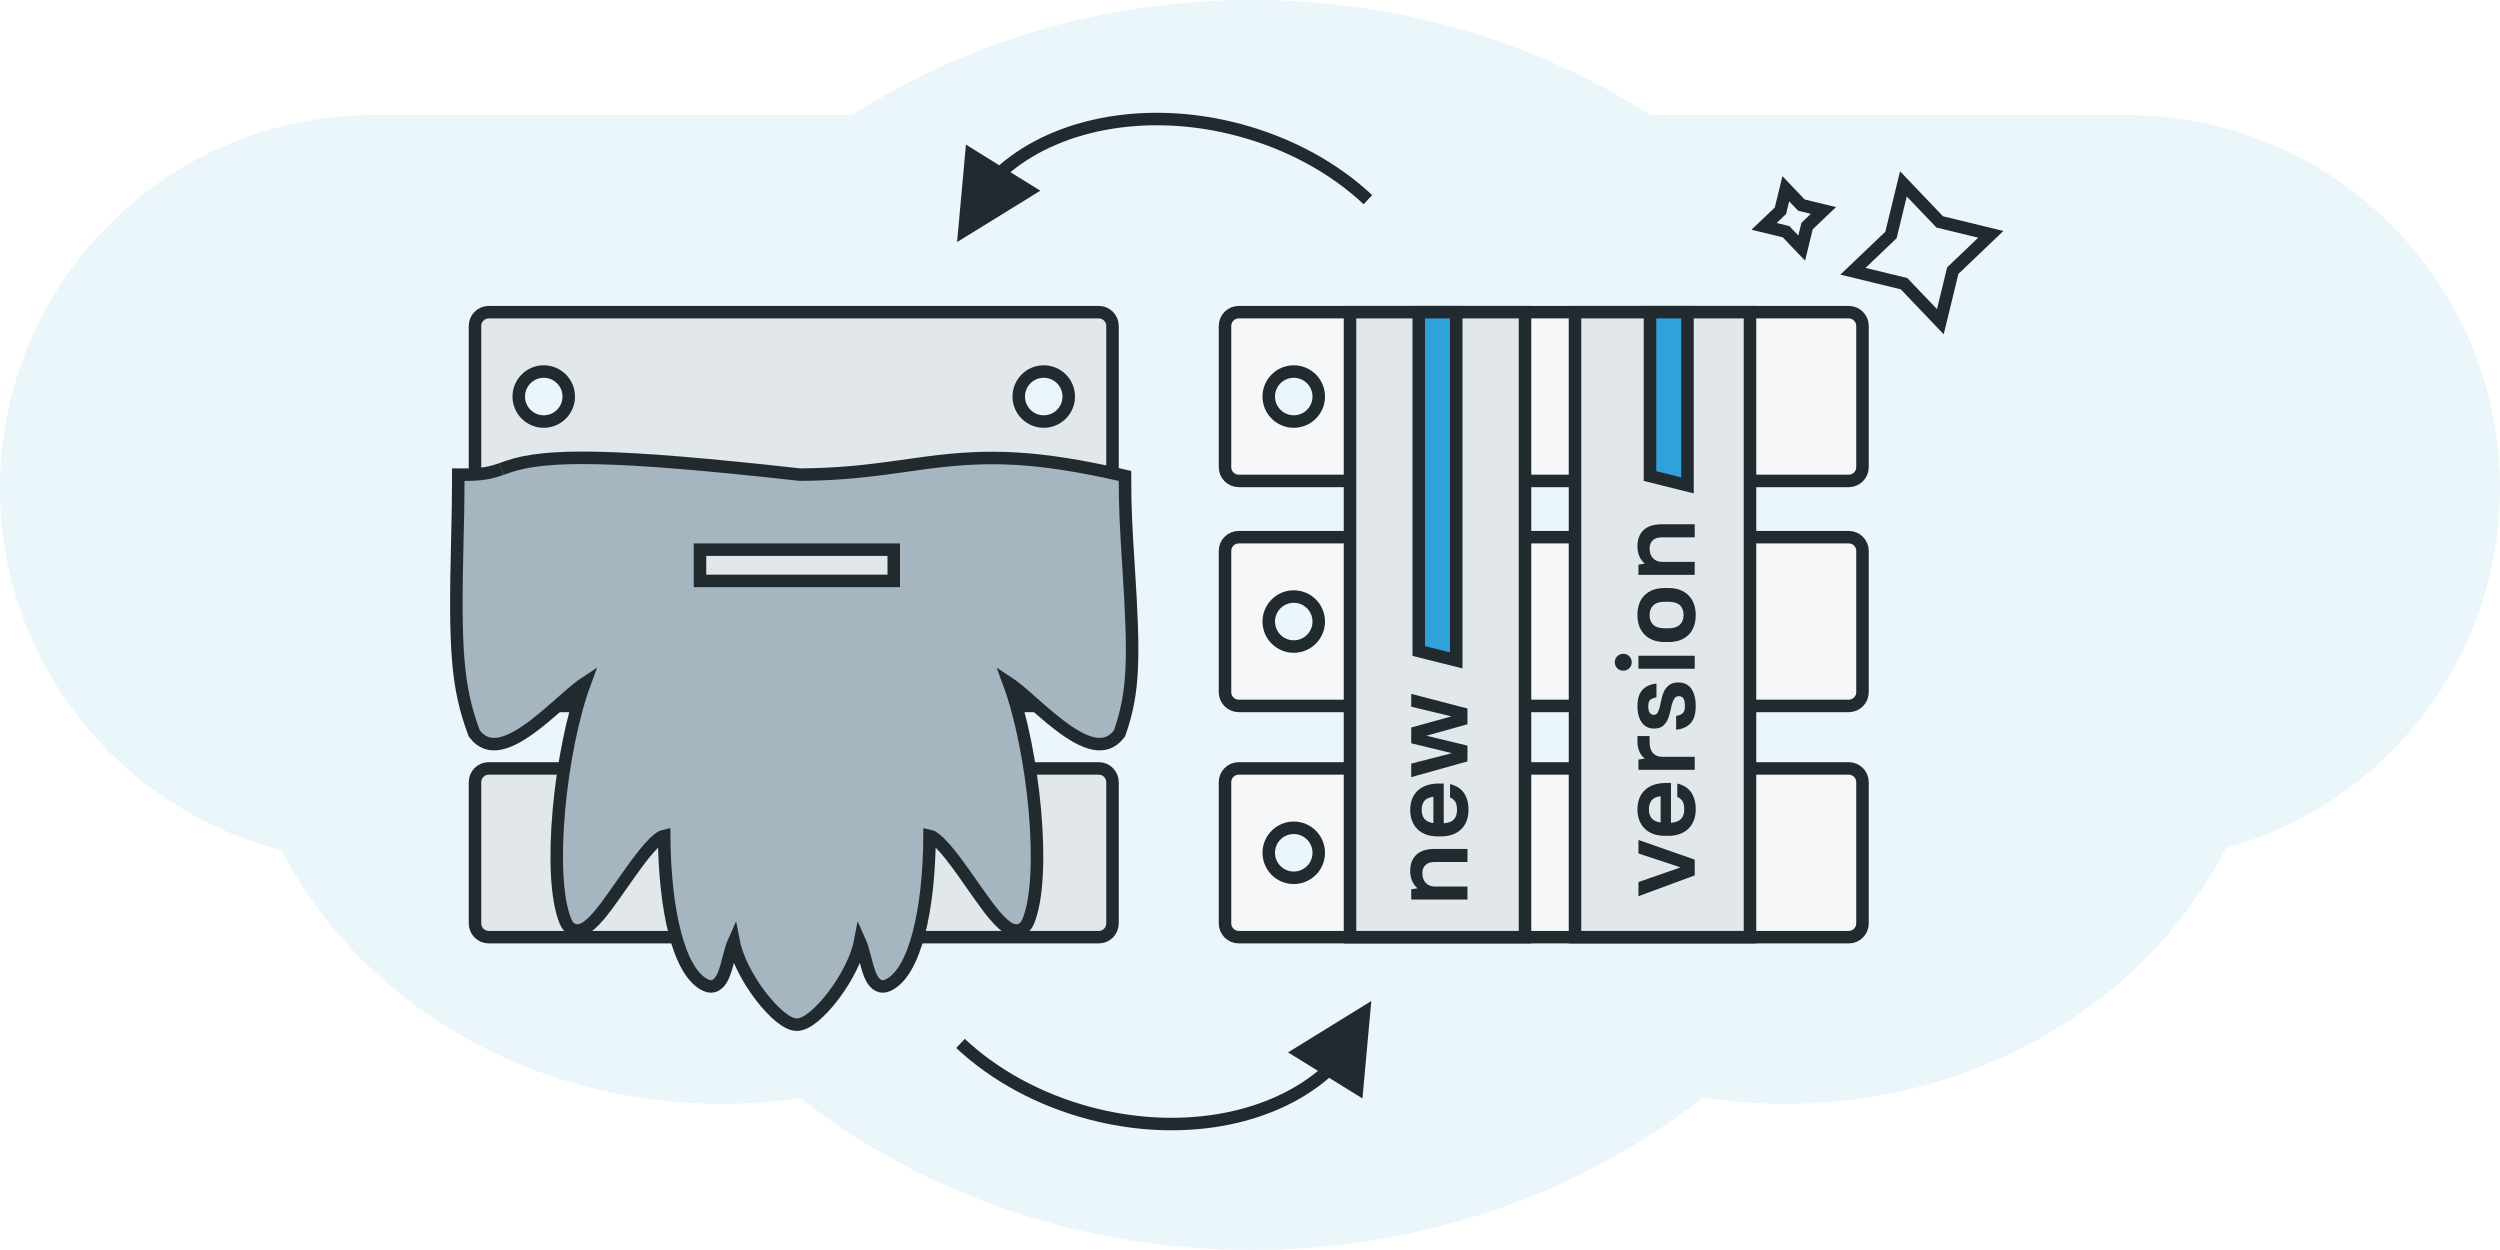
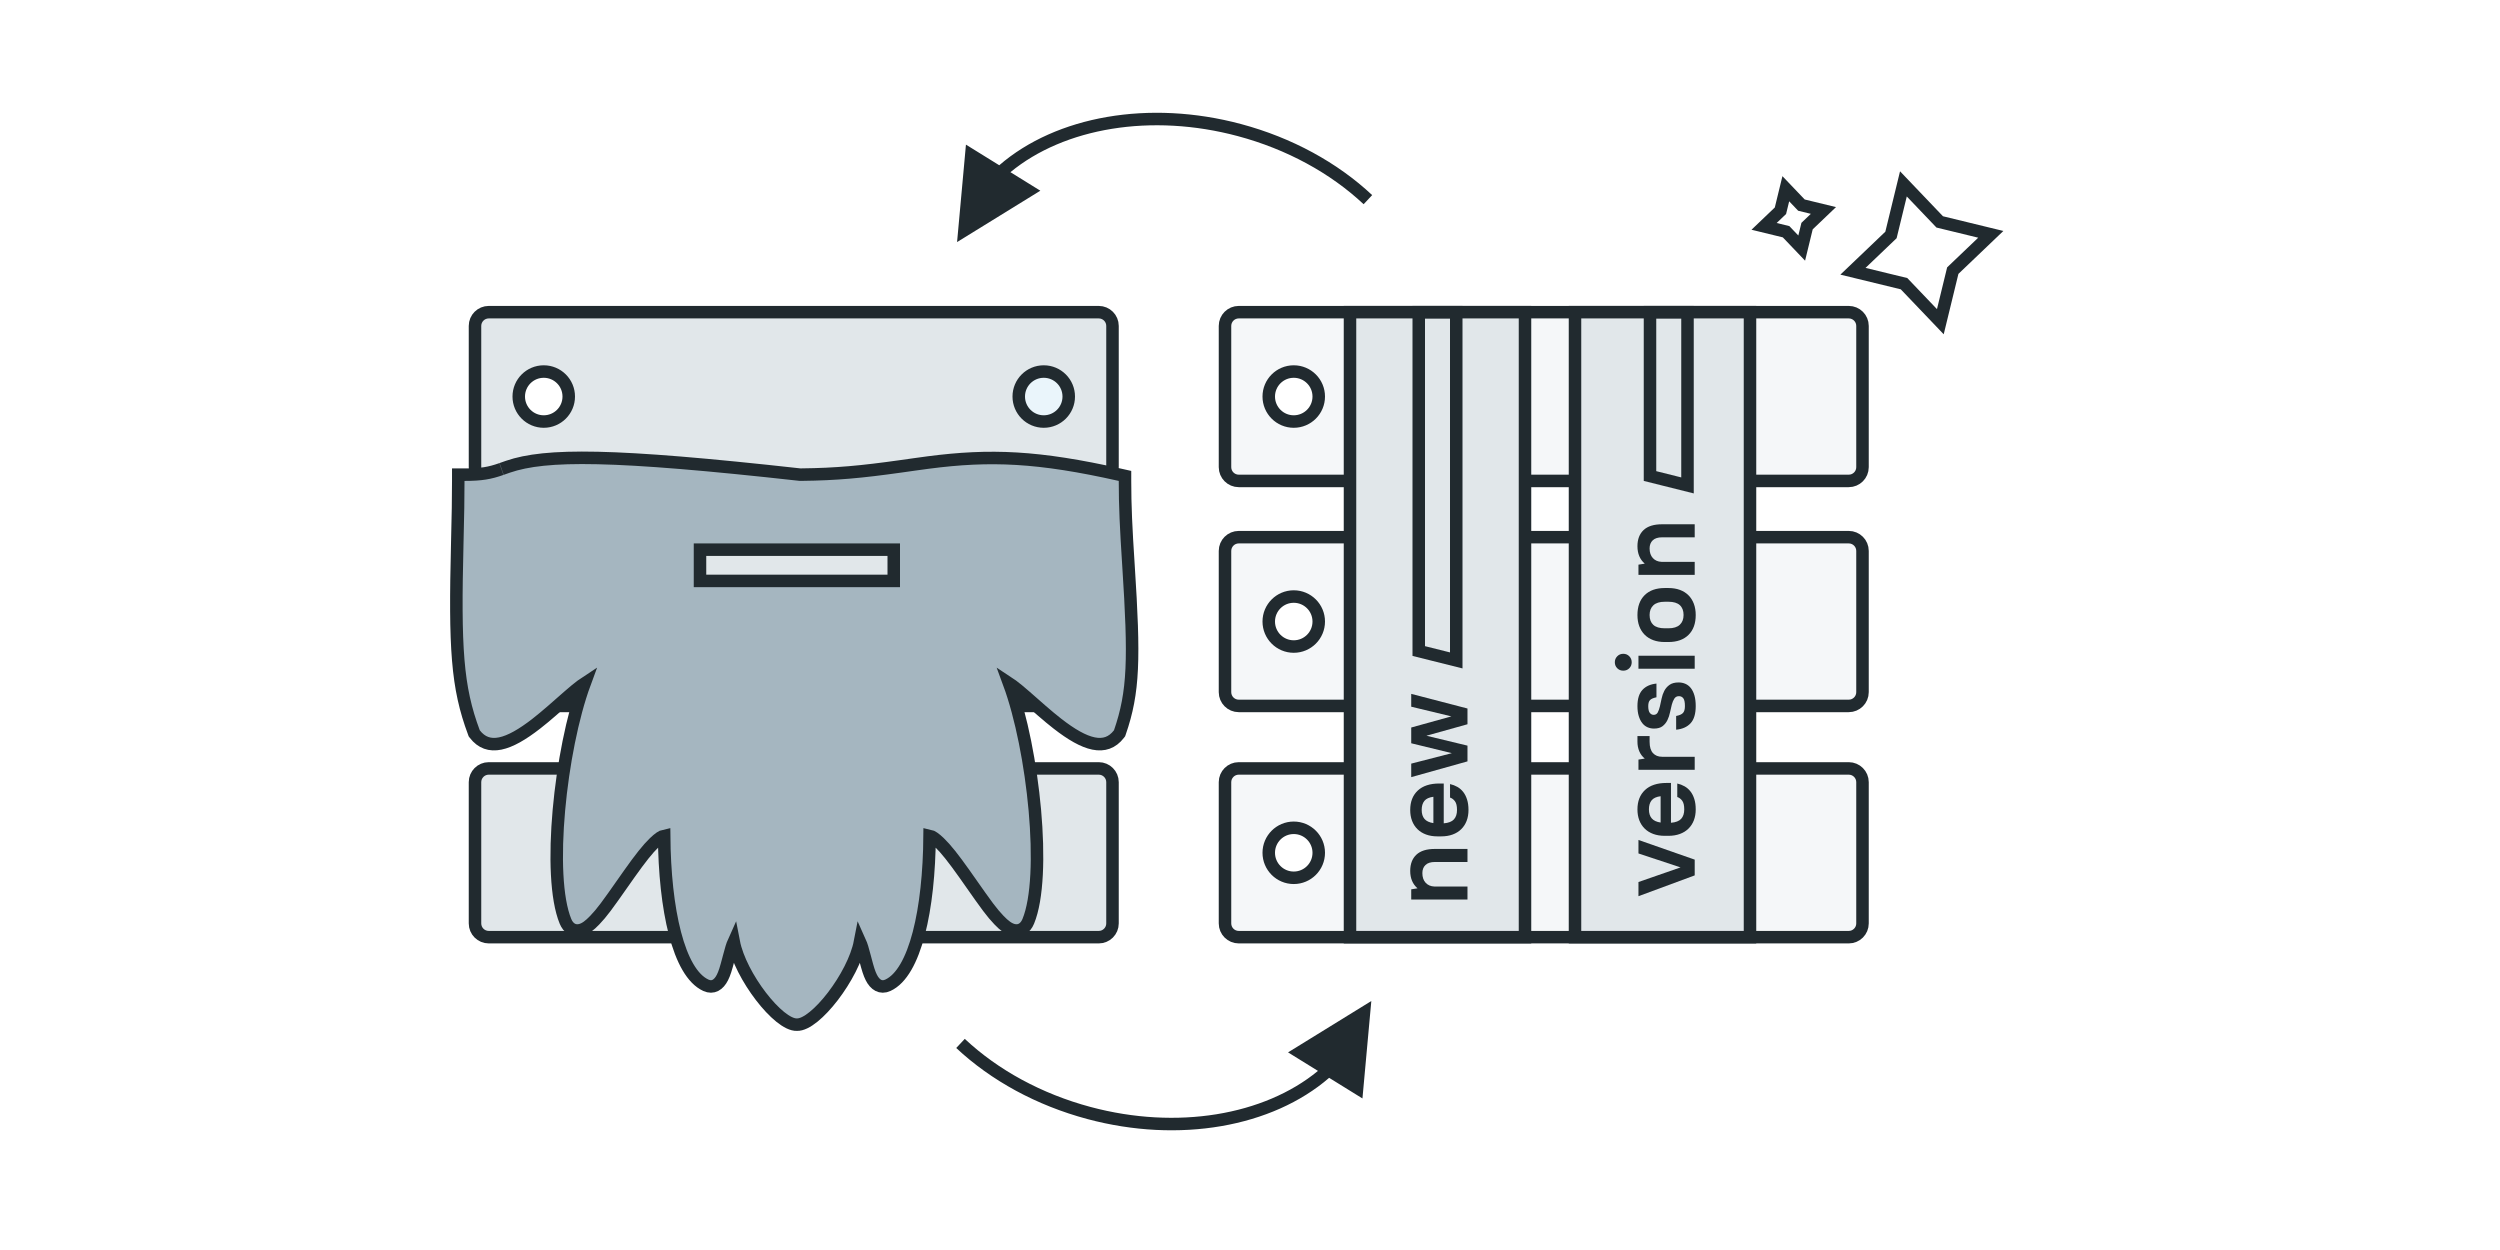
<svg xmlns="http://www.w3.org/2000/svg" width="400px" height="200px" viewBox="0 0 400 200" version="1.1">
  <g id="Cloud/Placeholders/NewVersion" stroke="none" stroke-width="1" fill="none" fill-rule="evenodd">
-     <path d="M200.211,0 C223.999,0 246.029,6.815 264.053,18.406 L340.299,18.408 C373.271,18.408 400,45.137 400,78.109 C400,105.592 381.43,128.738 356.153,135.683 C343.895,159.839 316.901,176.617 285.572,176.617 C281.1,176.617 276.717,176.275 272.452,175.619 C253.093,190.809 227.837,200 200.211,200 C172.63,200 147.411,190.839 128.061,175.692 C123.949,176.3 119.727,176.617 115.423,176.617 C84.225,176.617 57.327,159.979 44.996,135.986 C19.135,129.436 3.41650556e-15,106.007 0,78.109 C-4.03793284e-15,45.137 26.729,18.408 59.701,18.408 L136.369,18.406 C154.392,6.815 176.423,0 200.211,0 Z" id="Combined-Shape" class="brand_element" fill="#2EA2DB" opacity="0.1" />
+     <path d="M200.211,0 C223.999,0 246.029,6.815 264.053,18.406 L340.299,18.408 C373.271,18.408 400,45.137 400,78.109 C400,105.592 381.43,128.738 356.153,135.683 C343.895,159.839 316.901,176.617 285.572,176.617 C281.1,176.617 276.717,176.275 272.452,175.619 C253.093,190.809 227.837,200 200.211,200 C172.63,200 147.411,190.839 128.061,175.692 C123.949,176.3 119.727,176.617 115.423,176.617 C84.225,176.617 57.327,159.979 44.996,135.986 C19.135,129.436 3.41650556e-15,106.007 0,78.109 C-4.03793284e-15,45.137 26.729,18.408 59.701,18.408 L136.369,18.406 C154.392,6.815 176.423,0 200.211,0 Z" id="Combined-Shape" fill="class='brand_element" opacity="0.1" />
    <path d="M175.8,122.947 C177.015,122.947 178,123.932 178,125.147 L178,147.747 C178,148.962 177.015,149.947 175.8,149.947 L78.2,149.947 C76.985,149.947 76,148.962 76,147.747 L76,125.147 C76,123.932 76.985,122.947 78.2,122.947 L175.8,122.947 Z M175.8,85.947 C177.015,85.947 178,86.932 178,88.147 L178,110.747 C178,111.962 177.015,112.947 175.8,112.947 L78.2,112.947 C76.985,112.947 76,111.962 76,110.747 L76,88.147 C76,86.932 76.985,85.947 78.2,85.947 L175.8,85.947 Z M87,95.447 C84.791,95.447 83,97.237 83,99.447 C83,101.656 84.791,103.447 87,103.447 C89.209,103.447 91,101.656 91,99.447 C91,97.237 89.209,95.447 87,95.447 Z M175.8,49.947 C177.015,49.947 178,50.932 178,52.147 L178,74.747 C178,75.962 177.015,76.947 175.8,76.947 L78.2,76.947 C76.985,76.947 76,75.962 76,74.747 L76,52.147 C76,50.932 76.985,49.947 78.2,49.947 L175.8,49.947 Z M87,59.447 C84.791,59.447 83,61.237 83,63.447 C83,65.656 84.791,67.447 87,67.447 C89.209,67.447 91,65.656 91,63.447 C91,61.237 89.209,59.447 87,59.447 Z" id="Server" stroke="#212A2F" stroke-width="2" fill="#E1E7EA" />
    <path d="M295.8,122.947 C297.015,122.947 298,123.932 298,125.147 L298,147.747 C298,148.962 297.015,149.947 295.8,149.947 L198.2,149.947 C196.985,149.947 196,148.962 196,147.747 L196,125.147 C196,123.932 196.985,122.947 198.2,122.947 L295.8,122.947 Z M207,132.447 C204.791,132.447 203,134.237 203,136.447 C203,138.656 204.791,140.447 207,140.447 C209.209,140.447 211,138.656 211,136.447 C211,134.237 209.209,132.447 207,132.447 Z M295.8,85.947 C297.015,85.947 298,86.932 298,88.147 L298,110.747 C298,111.962 297.015,112.947 295.8,112.947 L198.2,112.947 C196.985,112.947 196,111.962 196,110.747 L196,88.147 C196,86.932 196.985,85.947 198.2,85.947 L295.8,85.947 Z M207,95.447 C204.791,95.447 203,97.237 203,99.447 C203,101.656 204.791,103.447 207,103.447 C209.209,103.447 211,101.656 211,99.447 C211,97.237 209.209,95.447 207,95.447 Z M295.8,49.947 C297.015,49.947 298,50.932 298,52.147 L298,74.747 C298,75.962 297.015,76.947 295.8,76.947 L198.2,76.947 C196.985,76.947 196,75.962 196,74.747 L196,52.147 C196,50.932 196.985,49.947 198.2,49.947 L295.8,49.947 Z M207,59.447 C204.791,59.447 203,61.237 203,63.447 C203,65.656 204.791,67.447 207,67.447 C209.209,67.447 211,65.656 211,63.447 C211,61.237 209.209,59.447 207,59.447 Z" id="Server" stroke="#212A2F" stroke-width="2" fill="#F5F7F9" />
    <path d="M128.01,75.942 L128.27,75.94 C133.785,75.878 137.85,75.497 144.063,74.623 C144.424,74.572 145.916,74.361 146.3,74.307 C147.159,74.186 147.846,74.092 148.509,74.005 C158.428,72.71 166.102,73.021 179.219,75.971 L180,76.147 L180,76.947 C180,80.942 180.158,84.353 180.565,90.619 C181.524,105.409 181.419,110.693 179.184,117.168 L179.13,117.323 L179.031,117.452 C176.884,120.238 173.632,119.248 169.177,115.778 C168.408,115.179 167.608,114.513 166.66,113.69 C166.134,113.234 164.401,111.705 164.117,111.458 C163.202,110.66 162.545,110.115 161.982,109.696 C161.79,109.553 161.613,109.428 161.451,109.322 C165.373,119.958 167.509,140.177 164.523,147.414 C164.066,148.522 163.194,149.076 162.134,148.82 C161.403,148.643 160.672,148.099 159.826,147.208 C158.661,145.981 157.969,145.039 155.047,140.867 C154.762,140.46 154.53,140.131 154.308,139.816 C152.568,137.362 151.366,135.834 150.306,134.814 C149.582,134.118 149.071,133.792 148.737,133.723 C148.652,145.476 146.445,155.644 142.054,157.647 C140.916,158.166 140.002,157.569 139.414,156.404 C139.079,155.739 138.856,155.02 138.455,153.481 C138.417,153.335 138.417,153.335 138.379,153.19 C138.046,151.909 137.834,151.202 137.604,150.692 C136.552,156.16 130.434,164.061 127.501,163.944 C124.568,164.064 118.449,156.161 117.396,150.692 C117.166,151.202 116.954,151.909 116.621,153.19 C116.583,153.335 116.583,153.335 116.545,153.481 C116.144,155.02 115.921,155.739 115.586,156.404 C114.998,157.569 114.084,158.166 112.946,157.647 C108.555,155.644 106.348,145.476 106.263,133.723 C105.929,133.792 105.418,134.118 104.694,134.814 C103.634,135.834 102.432,137.362 100.692,139.816 C100.47,140.131 100.238,140.46 99.953,140.867 C97.031,145.039 96.339,145.981 95.174,147.208 C94.328,148.099 93.597,148.643 92.866,148.82 C91.806,149.076 90.934,148.522 90.477,147.414 C87.491,140.177 89.627,119.958 93.549,109.322 C93.387,109.428 93.21,109.553 93.018,109.696 C92.455,110.115 91.798,110.66 90.883,111.458 C90.599,111.705 88.866,113.234 88.34,113.69 C87.392,114.513 86.592,115.179 85.823,115.778 C81.368,119.248 78.116,120.238 75.969,117.452 L75.877,117.333 L75.825,117.192 C73.111,109.926 72.747,103.681 73.161,86.982 C73.278,82.268 73.322,79.838 73.322,76.947 L73.322,75.947 L74.322,75.947 C77.006,75.947 78.348,75.704 80.223,75.046 C80.162,75.067 81.04,74.756 81.3,74.667 C87.337,72.606 97.941,72.603 128.01,75.942 Z" id="Combined-Shape" stroke="#212A2F" stroke-width="2" fill="#A5B6C0" />
    <circle id="Oval" stroke="#212A2F" stroke-width="2" fill="#EAF5FB" cx="167" cy="63.447" r="4" />
    <rect id="Rectangle" stroke="#212A2F" stroke-width="2" fill="#E1E7EA" x="112" y="87.947" width="31" height="5" />
    <rect id="Rectangle" stroke="#212A2F" stroke-width="2" fill="#E1E7EA" x="216" y="49.947" width="28" height="100" />
    <rect id="Rectangle" stroke="#212A2F" stroke-width="2" fill="#E1E7EA" x="252" y="49.947" width="28" height="100" />
    <path d="M195,16.947 C203.436,16.947 211.483,18.906 218.207,22.499 L218.207,22.499 L217.264,24.263 C210.835,20.828 203.112,18.947 195,18.947 C180.69,18.947 167.848,24.84 161.352,33.937 L166.741,35.561 L156,46.947 L153.336,31.522 L159.338,33.33 C166.107,23.357 179.793,16.947 195,16.947 Z" id="Path" fill="#212A2F" fill-rule="nonzero" transform="translate(185.7715, 31.9466) rotate(15) translate(-185.7715, -31.9466) " />
    <path d="M196,151.947 C204.436,151.947 212.483,153.906 219.207,157.499 L219.207,157.499 L218.264,159.263 C211.835,155.828 204.112,153.947 196,153.947 C181.69,153.947 168.848,159.84 162.352,168.937 L167.741,170.561 L157,181.947 L154.336,166.522 L160.338,168.33 C167.107,158.357 180.793,151.947 196,151.947 Z" id="Path" fill="#212A2F" fill-rule="nonzero" transform="translate(186.7715, 166.9466) scale(-1, -1) rotate(15) translate(-186.7715, -166.9466) " />
    <path d="M304.006,27.407 L310.875,34.601 L320.54,36.953 L313.346,43.822 L310.994,53.487 L304.125,46.292 L294.46,43.941 L301.654,37.072 L304.006,27.407 Z M305.085,31.433 L303.459,38.114 L298.486,42.862 L305.167,44.487 L309.915,49.461 L311.541,42.78 L316.514,38.031 L309.833,36.406 L305.085,31.433 Z M285.188,28.185 L288.75,31.916 L293.761,33.135 L290.031,36.697 L288.812,41.708 L285.25,37.978 L280.239,36.758 L283.969,33.197 L285.188,28.185 Z M286.267,32.211 L285.774,34.239 L284.265,35.68 L286.292,36.173 L287.733,37.682 L288.226,35.655 L289.735,34.214 L287.708,33.72 L286.267,32.211 Z" id="Combined-Shape" fill="#212A2F" fill-rule="nonzero" />
    <path d="M213.841,122.976 L215.479,122.976 L215.641,123.984 C216.313,123.204 217.243,122.814 218.431,122.814 C219.535,122.814 220.396,123.141 221.014,123.795 C221.632,124.449 221.941,125.436 221.941,126.756 L221.941,131.976 L219.853,131.976 L219.853,126.756 C219.853,126.096 219.694,125.598 219.376,125.262 C219.058,124.926 218.623,124.758 218.071,124.758 C217.423,124.758 216.91,124.932 216.532,125.28 C216.154,125.628 215.953,126.09 215.929,126.666 L215.929,131.976 L213.841,131.976 L213.841,122.976 Z M228.181,132.138 C227.533,132.138 226.951,132.039 226.435,131.841 C225.919,131.643 225.475,131.355 225.103,130.977 C224.731,130.599 224.446,130.14 224.248,129.6 C224.05,129.06 223.951,128.448 223.951,127.764 L223.951,127.188 C223.951,126.504 224.05,125.892 224.248,125.352 C224.446,124.812 224.731,124.353 225.103,123.975 C225.475,123.597 225.919,123.309 226.435,123.111 C226.951,122.913 227.533,122.814 228.181,122.814 C229.489,122.814 230.521,123.216 231.277,124.02 C232.033,124.824 232.411,125.976 232.411,127.476 L232.411,128.178 L226.039,128.178 C226.099,128.934 226.309,129.477 226.669,129.807 C227.029,130.137 227.533,130.302 228.181,130.302 C228.817,130.302 229.282,130.191 229.576,129.969 C229.87,129.747 230.065,129.486 230.161,129.186 L232.321,129.186 C232.225,129.606 232.075,129.996 231.871,130.356 C231.667,130.716 231.397,131.028 231.061,131.292 C230.725,131.556 230.317,131.763 229.837,131.913 C229.357,132.063 228.805,132.138 228.181,132.138 Z M228.181,124.65 C227.569,124.65 227.089,124.8 226.741,125.1 C226.393,125.4 226.171,125.874 226.075,126.522 L230.287,126.522 C230.203,125.85 229.984,125.37 229.63,125.082 C229.276,124.794 228.793,124.65 228.181,124.65 Z M240.055,125.406 L238.471,131.976 L235.951,131.976 L233.431,122.976 L235.591,122.976 L237.265,129.474 L238.849,122.976 L241.369,122.976 L243.151,129.402 L244.699,122.976 L246.751,122.976 L244.411,131.976 L241.891,131.976 L240.055,125.406 Z" id="new" fill="#212A2F" fill-rule="nonzero" transform="translate(230.2959, 127.4759) rotate(-90) translate(-230.2959, -127.4759) " />
    <path d="M235.09,110.947 L237.358,110.947 L239.698,117.679 L241.93,110.947 L244.09,110.947 L240.94,119.947 L238.42,119.947 L235.09,110.947 Z M248.98,120.109 C248.332,120.109 247.75,120.01 247.234,119.812 C246.718,119.614 246.274,119.326 245.902,118.948 C245.53,118.57 245.245,118.111 245.047,117.571 C244.849,117.031 244.75,116.419 244.75,115.735 L244.75,115.159 C244.75,114.475 244.849,113.863 245.047,113.323 C245.245,112.783 245.53,112.324 245.902,111.946 C246.274,111.568 246.718,111.28 247.234,111.082 C247.75,110.884 248.332,110.785 248.98,110.785 C250.288,110.785 251.32,111.187 252.076,111.991 C252.832,112.795 253.21,113.947 253.21,115.447 L253.21,116.149 L246.838,116.149 C246.898,116.905 247.108,117.448 247.468,117.778 C247.828,118.108 248.332,118.273 248.98,118.273 C249.616,118.273 250.081,118.162 250.375,117.94 C250.669,117.718 250.864,117.457 250.96,117.157 L253.12,117.157 C253.024,117.577 252.874,117.967 252.67,118.327 C252.466,118.687 252.196,118.999 251.86,119.263 C251.524,119.527 251.116,119.734 250.636,119.884 C250.156,120.034 249.604,120.109 248.98,120.109 Z M248.98,112.621 C248.368,112.621 247.888,112.771 247.54,113.071 C247.192,113.371 246.97,113.845 246.874,114.493 L251.086,114.493 C251.002,113.821 250.783,113.341 250.429,113.053 C250.075,112.765 249.592,112.621 248.98,112.621 Z M255.31,110.947 L256.948,110.947 L257.11,111.955 C257.422,111.571 257.809,111.28 258.271,111.082 C258.733,110.884 259.246,110.785 259.81,110.785 L260.71,110.785 L260.71,112.729 L259.81,112.729 C258.982,112.729 258.373,112.909 257.983,113.269 C257.593,113.629 257.398,114.115 257.398,114.727 L257.398,119.947 L255.31,119.947 L255.31,110.947 Z M265.51,120.109 C264.274,120.109 263.359,119.836 262.765,119.29 C262.171,118.744 261.826,117.973 261.73,116.977 L263.926,116.977 C264.022,117.493 264.181,117.856 264.403,118.066 C264.625,118.276 264.994,118.381 265.51,118.381 C266.122,118.381 266.539,118.294 266.761,118.12 C266.983,117.946 267.094,117.715 267.094,117.427 C267.094,117.103 266.965,116.857 266.707,116.689 C266.449,116.521 266.128,116.386 265.744,116.284 C265.36,116.182 264.946,116.086 264.502,115.996 C264.058,115.906 263.644,115.768 263.26,115.582 C262.876,115.396 262.555,115.138 262.297,114.808 C262.039,114.478 261.91,114.019 261.91,113.431 C261.91,113.059 261.982,112.711 262.126,112.387 C262.27,112.063 262.492,111.784 262.792,111.55 C263.092,111.316 263.467,111.13 263.917,110.992 C264.367,110.854 264.898,110.785 265.51,110.785 C266.662,110.785 267.526,111.052 268.102,111.586 C268.678,112.12 269.014,112.867 269.11,113.827 L266.914,113.827 C266.818,113.335 266.671,112.993 266.473,112.801 C266.275,112.609 265.954,112.513 265.51,112.513 C264.994,112.513 264.631,112.597 264.421,112.765 C264.211,112.933 264.106,113.137 264.106,113.377 C264.106,113.677 264.235,113.896 264.493,114.034 C264.751,114.172 265.072,114.286 265.456,114.376 C265.84,114.466 266.254,114.556 266.698,114.646 C267.142,114.736 267.556,114.88 267.94,115.078 C268.324,115.276 268.645,115.555 268.903,115.915 C269.161,116.275 269.29,116.761 269.29,117.373 C269.29,117.769 269.215,118.135 269.065,118.471 C268.915,118.807 268.687,119.095 268.381,119.335 C268.075,119.575 267.685,119.764 267.211,119.902 C266.737,120.04 266.17,120.109 265.51,120.109 Z M271.48,110.947 L273.568,110.947 L273.568,119.947 L271.48,119.947 L271.48,110.947 Z M272.524,109.867 C272.14,109.867 271.819,109.738 271.561,109.48 C271.303,109.222 271.174,108.901 271.174,108.517 C271.174,108.133 271.303,107.812 271.561,107.554 C271.819,107.296 272.14,107.167 272.524,107.167 C272.896,107.167 273.214,107.296 273.478,107.554 C273.742,107.812 273.874,108.133 273.874,108.517 C273.874,108.901 273.742,109.222 273.478,109.48 C273.214,109.738 272.896,109.867 272.524,109.867 Z M280.078,120.109 C278.722,120.109 277.663,119.725 276.901,118.957 C276.139,118.189 275.758,117.115 275.758,115.735 L275.758,115.159 C275.758,114.475 275.857,113.863 276.055,113.323 C276.253,112.783 276.541,112.324 276.919,111.946 C277.297,111.568 277.75,111.28 278.278,111.082 C278.806,110.884 279.406,110.785 280.078,110.785 C281.434,110.785 282.493,111.169 283.255,111.937 C284.017,112.705 284.398,113.779 284.398,115.159 L284.398,115.735 C284.398,116.419 284.299,117.031 284.101,117.571 C283.903,118.111 283.615,118.57 283.237,118.948 C282.859,119.326 282.403,119.614 281.869,119.812 C281.335,120.01 280.738,120.109 280.078,120.109 Z M280.078,118.165 C280.762,118.165 281.287,117.967 281.653,117.571 C282.019,117.175 282.202,116.563 282.202,115.735 L282.202,115.159 C282.202,114.343 282.013,113.734 281.635,113.332 C281.257,112.93 280.738,112.729 280.078,112.729 C279.394,112.729 278.869,112.927 278.503,113.323 C278.137,113.719 277.954,114.331 277.954,115.159 L277.954,115.735 C277.954,116.551 278.143,117.16 278.521,117.562 C278.899,117.964 279.418,118.165 280.078,118.165 Z M286.498,110.947 L288.136,110.947 L288.298,111.955 C288.97,111.175 289.9,110.785 291.088,110.785 C292.192,110.785 293.053,111.112 293.671,111.766 C294.289,112.42 294.598,113.407 294.598,114.727 L294.598,119.947 L292.51,119.947 L292.51,114.727 C292.51,114.067 292.351,113.569 292.033,113.233 C291.715,112.897 291.28,112.729 290.728,112.729 C290.08,112.729 289.567,112.903 289.189,113.251 C288.811,113.599 288.61,114.061 288.586,114.637 L288.586,119.947 L286.498,119.947 L286.498,110.947 Z" id="version" fill="#212A2F" fill-rule="nonzero" transform="translate(264.844, 113.6376) rotate(-90) translate(-264.844, -113.6376) " />
-     <path d="M227,49.947 L227,104.166 L233,105.666 L233,49.947 L227,49.947 Z" id="Rectangle" stroke="#212A2F" stroke-width="2" class="brand_element" fill="#2FA2DB" />
-     <path d="M264,49.947 L264,76.166 L270,77.666 L270,49.947 L264,49.947 Z" id="Rectangle" stroke="#212A2F" stroke-width="2" class="brand_element" fill="#2FA2DB" />
+     <path d="M227,49.947 L227,104.166 L233,105.666 L233,49.947 L227,49.947 Z" id="Rectangle" stroke="#212A2F" stroke-width="2" fill="class='brand_element" />
+     <path d="M264,49.947 L264,76.166 L270,77.666 L270,49.947 L264,49.947 Z" id="Rectangle" stroke="#212A2F" stroke-width="2" fill="class='brand_element" />
  </g>
</svg>
